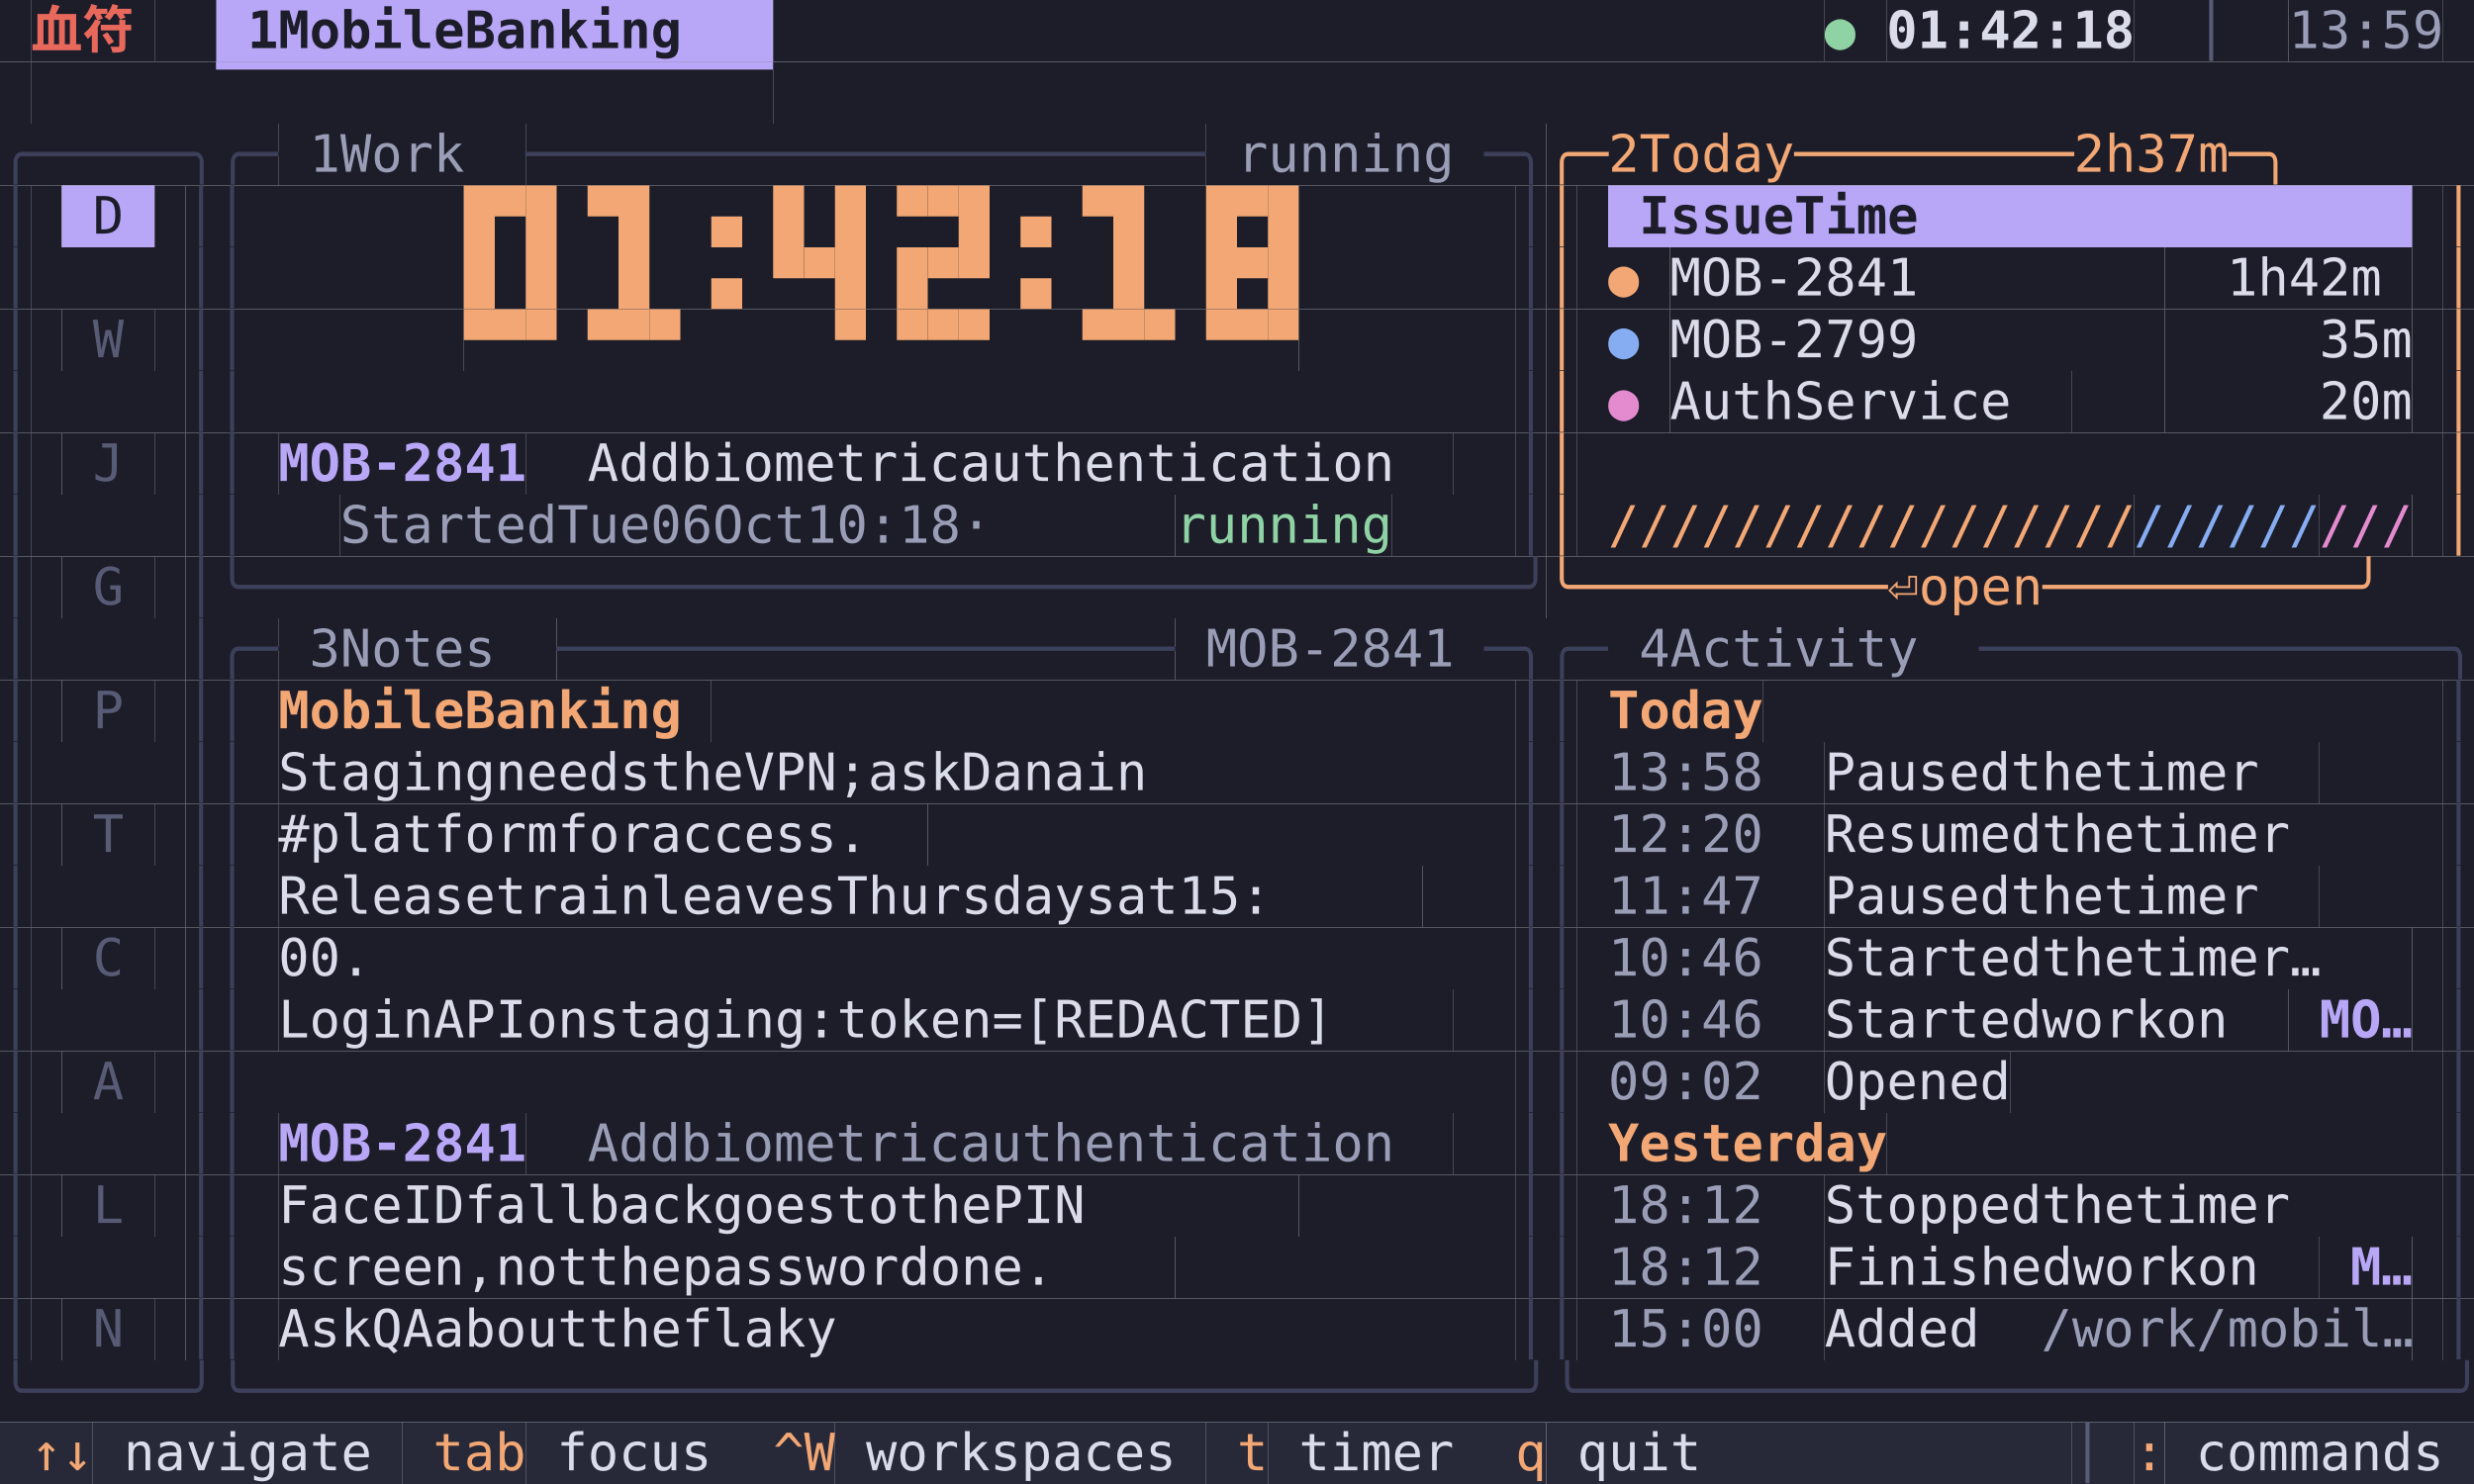
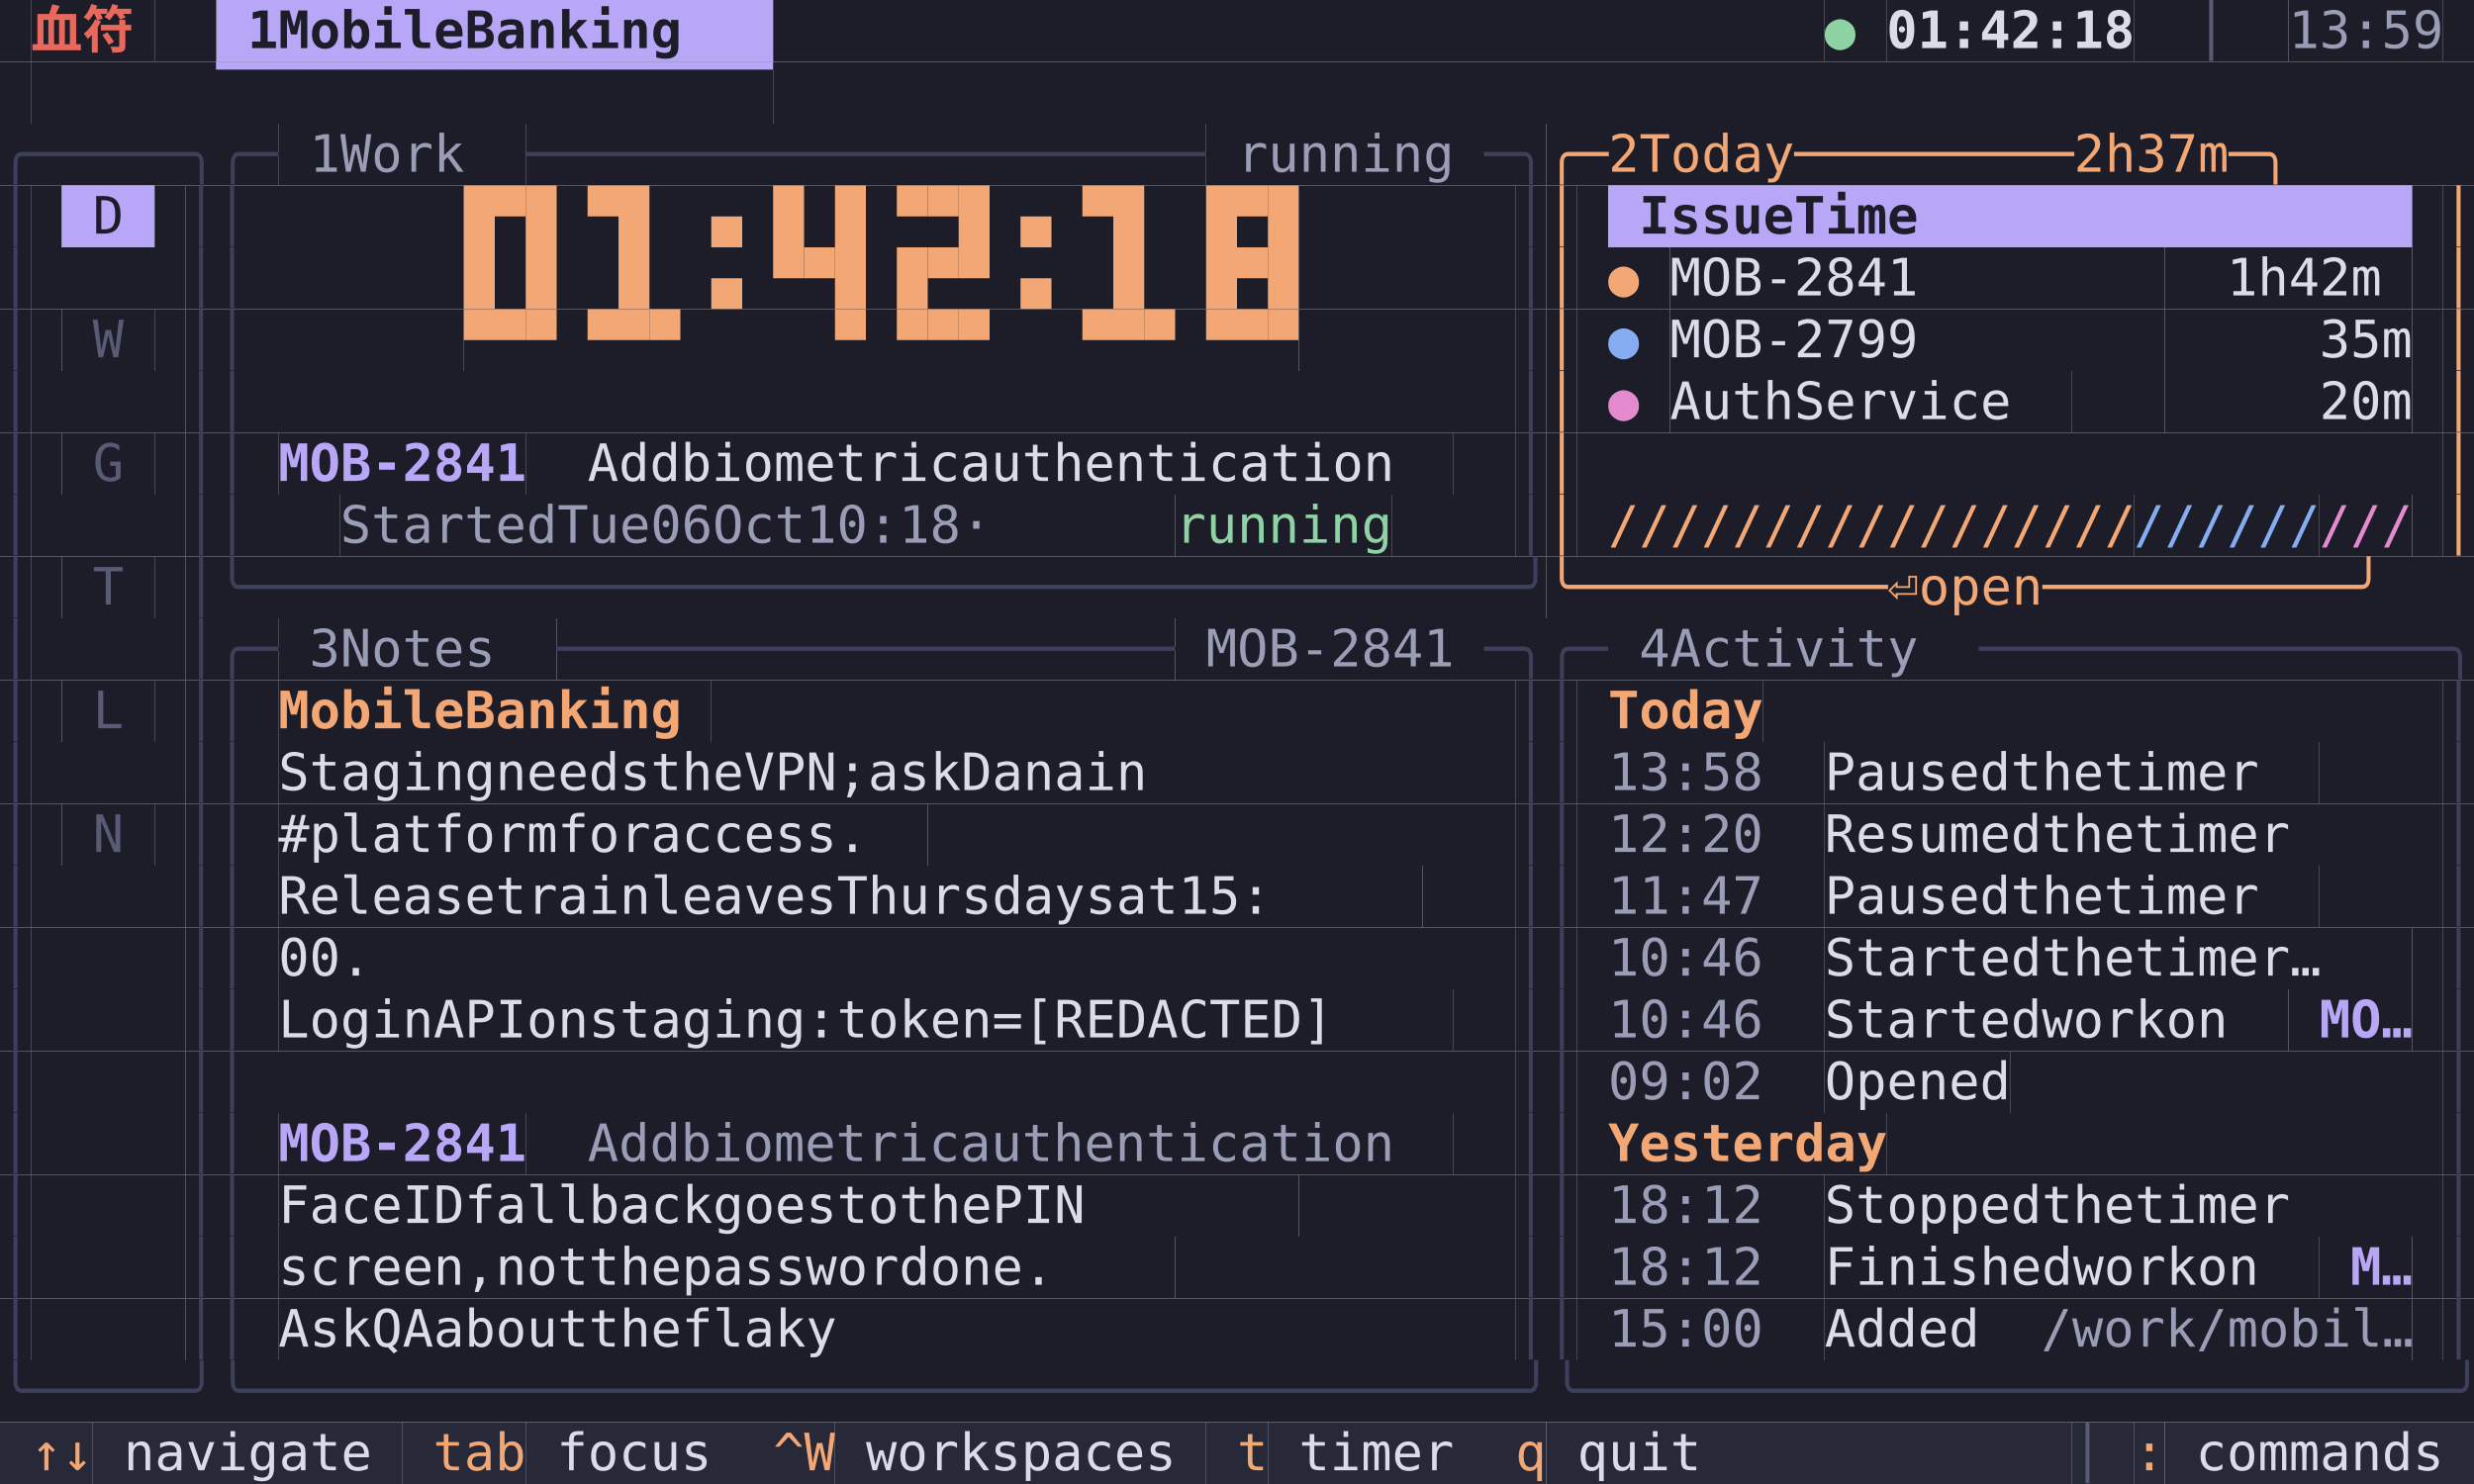
<svg xmlns="http://www.w3.org/2000/svg" width="720" height="432" viewBox="0 0 720 432" font-family="Menlo, 'DejaVu Sans Mono', 'Hiragino Sans GB', 'Noto Sans CJK SC', 'PingFang SC', monospace" font-size="15">
  <rect x="0" y="0" width="9" height="18" fill="#1c1d29" />
  <rect x="9" y="0" width="36" height="18" fill="#1c1d29" />
  <text x="9 27" y="14" fill="#e8685c" font-weight="bold">血符</text>
  <rect x="45" y="0" width="18" height="18" fill="#1c1d29" />
  <rect x="63" y="0" width="162" height="18" fill="#b8a6f6" />
  <text x="72 90 99 108 117 126 135 153 162 171 180 189 198 207" y="14" fill="#1c1d29" font-weight="bold">1MobileBanking</text>
  <rect x="225" y="0" width="306" height="18" fill="#1c1d29" />
  <rect x="531" y="0" width="18" height="18" fill="#1c1d29" />
  <text x="531" y="14" fill="#8fd3a4">●</text>
  <rect x="549" y="0" width="72" height="18" fill="#1c1d29" />
  <text x="549 558 567 576 585 594 603 612" y="14" fill="#dadcea" font-weight="bold">01:42:18</text>
  <rect x="621" y="0" width="45" height="18" fill="#1c1d29" />
  <text x="639" y="14" fill="#585b75">│</text>
  <rect x="666" y="0" width="45" height="18" fill="#1c1d29" />
  <text x="666 675 684 693 702" y="14" fill="#9a9db6">13:59</text>
  <rect x="711" y="0" width="9" height="18" fill="#1c1d29" />
  <rect x="0" y="18" width="9" height="18" fill="#1c1d29" />
  <rect x="9" y="18" width="216" height="18" fill="#1c1d29" />
  <text x="63 72 81 90 99 108 117 126 135 144 153 162 171 180 189 198 207 216" y="32" fill="#b8a6f6">▔▔▔▔▔▔▔▔▔▔▔▔▔▔▔▔▔▔</text>
  <rect x="225" y="18" width="495" height="18" fill="#1c1d29" />
  <rect x="0" y="36" width="81" height="18" fill="#1c1d29" />
  <text x="0 9 18 27 36 45 54 63 72" y="50" fill="#3d405a">╭─────╮╭─</text>
  <rect x="81" y="36" width="72" height="18" fill="#1c1d29" />
  <text x="90 108 117 126 135" y="50" fill="#9a9db6">1Work</text>
  <rect x="153" y="36" width="198" height="18" fill="#1c1d29" />
  <text x="153 162 171 180 189 198 207 216 225 234 243 252 261 270 279 288 297 306 315 324 333 342" y="50" fill="#3d405a">──────────────────────</text>
  <rect x="351" y="36" width="81" height="18" fill="#1c1d29" />
  <text x="360 369 378 387 396 405 414" y="50" fill="#9a9db6">running</text>
  <rect x="432" y="36" width="18" height="18" fill="#1c1d29" />
  <text x="432 441" y="50" fill="#3d405a">─╮</text>
  <rect x="450" y="36" width="270" height="18" fill="#1c1d29" />
  <text x="450 459 477 495 504 513 522 531 549 558 567 576 585 594 603 612 621 639 648 666 675 684 702 711" y="50" fill="#f2a774">╭─2Today─────────2h37m─╮</text>
  <rect x="0" y="54" width="9" height="18" fill="#1c1d29" />
  <text x="0" y="68" fill="#3d405a">│</text>
  <rect x="9" y="54" width="9" height="18" fill="#1c1d29" />
  <rect x="18" y="54" width="27" height="18" fill="#b8a6f6" />
  <text x="27" y="68" fill="#1c1d29">D</text>
  <rect x="45" y="54" width="9" height="18" fill="#1c1d29" />
  <rect x="54" y="54" width="18" height="18" fill="#1c1d29" />
  <text x="54 63" y="68" fill="#3d405a">││</text>
  <rect x="72" y="54" width="63" height="18" fill="#1c1d29" />
  <rect x="135" y="54" width="243" height="18" fill="#1c1d29" />
  <rect x="135" y="54" width="9" height="18" fill="#f2a774" />
  <rect x="144" y="54" width="9" height="9" fill="#f2a774" />
  <rect x="153" y="54" width="9" height="18" fill="#f2a774" />
  <rect x="171" y="54" width="9" height="9" fill="#f2a774" />
  <rect x="180" y="54" width="9" height="18" fill="#f2a774" />
  <rect x="207" y="63" width="9" height="9" fill="#f2a774" />
  <rect x="225" y="54" width="9" height="18" fill="#f2a774" />
  <rect x="243" y="54" width="9" height="18" fill="#f2a774" />
  <rect x="261" y="54" width="9" height="9" fill="#f2a774" />
  <rect x="270" y="54" width="9" height="9" fill="#f2a774" />
  <rect x="279" y="54" width="9" height="18" fill="#f2a774" />
  <rect x="297" y="63" width="9" height="9" fill="#f2a774" />
  <rect x="315" y="54" width="9" height="9" fill="#f2a774" />
  <rect x="324" y="54" width="9" height="18" fill="#f2a774" />
  <rect x="351" y="54" width="9" height="18" fill="#f2a774" />
  <rect x="360" y="54" width="9" height="9" fill="#f2a774" />
  <rect x="369" y="54" width="9" height="18" fill="#f2a774" />
  <rect x="378" y="54" width="63" height="18" fill="#1c1d29" />
  <rect x="441" y="54" width="9" height="18" fill="#1c1d29" />
  <text x="441" y="68" fill="#3d405a">│</text>
  <rect x="450" y="54" width="9" height="18" fill="#1c1d29" />
  <text x="450" y="68" fill="#f2a774">│</text>
  <rect x="459" y="54" width="9" height="18" fill="#1c1d29" />
  <rect x="468" y="54" width="234" height="18" fill="#b8a6f6" />
  <text x="477 486 495 504 513 657 666 675 684" y="68" fill="#1c1d29" font-weight="bold">IssueTime</text>
  <rect x="702" y="54" width="9" height="18" fill="#1c1d29" />
  <rect x="711" y="54" width="9" height="18" fill="#1c1d29" />
  <text x="711" y="68" fill="#f2a774">│</text>
  <rect x="0" y="72" width="9" height="18" fill="#1c1d29" />
  <text x="0" y="86" fill="#3d405a">│</text>
  <rect x="9" y="72" width="45" height="18" fill="#1c1d29" />
  <rect x="54" y="72" width="18" height="18" fill="#1c1d29" />
  <text x="54 63" y="86" fill="#3d405a">││</text>
  <rect x="72" y="72" width="63" height="18" fill="#1c1d29" />
  <rect x="135" y="72" width="243" height="18" fill="#1c1d29" />
  <rect x="135" y="72" width="9" height="18" fill="#f2a774" />
  <rect x="153" y="72" width="9" height="18" fill="#f2a774" />
  <rect x="180" y="72" width="9" height="18" fill="#f2a774" />
  <rect x="207" y="81" width="9" height="9" fill="#f2a774" />
  <rect x="225" y="72" width="9" height="9" fill="#f2a774" />
  <rect x="234" y="72" width="9" height="9" fill="#f2a774" />
  <rect x="243" y="72" width="9" height="18" fill="#f2a774" />
  <rect x="261" y="72" width="9" height="18" fill="#f2a774" />
  <rect x="270" y="72" width="9" height="9" fill="#f2a774" />
  <rect x="279" y="72" width="9" height="9" fill="#f2a774" />
  <rect x="297" y="81" width="9" height="9" fill="#f2a774" />
  <rect x="324" y="72" width="9" height="18" fill="#f2a774" />
  <rect x="351" y="72" width="9" height="18" fill="#f2a774" />
  <rect x="360" y="72" width="9" height="9" fill="#f2a774" />
  <rect x="369" y="72" width="9" height="18" fill="#f2a774" />
  <rect x="378" y="72" width="63" height="18" fill="#1c1d29" />
  <rect x="441" y="72" width="9" height="18" fill="#1c1d29" />
  <text x="441" y="86" fill="#3d405a">│</text>
  <rect x="450" y="72" width="9" height="18" fill="#1c1d29" />
  <text x="450" y="86" fill="#f2a774">│</text>
  <rect x="459" y="72" width="9" height="18" fill="#1c1d29" />
  <rect x="468" y="72" width="18" height="18" fill="#1c1d29" />
  <text x="468" y="86" fill="#f2a774">●</text>
  <rect x="486" y="72" width="90" height="18" fill="#1c1d29" />
  <text x="486 495 504 513 522 531 540 549" y="86" fill="#dadcea">MOB-2841</text>
  <rect x="576" y="72" width="54" height="18" fill="#1c1d29" />
  <rect x="630" y="72" width="72" height="18" fill="#1c1d29" />
  <text x="648 657 675 684 693" y="86" fill="#dadcea">1h42m</text>
  <rect x="702" y="72" width="9" height="18" fill="#1c1d29" />
  <rect x="711" y="72" width="9" height="18" fill="#1c1d29" />
  <text x="711" y="86" fill="#f2a774">│</text>
  <rect x="0" y="90" width="9" height="18" fill="#1c1d29" />
  <text x="0" y="104" fill="#3d405a">│</text>
  <rect x="9" y="90" width="9" height="18" fill="#1c1d29" />
  <rect x="18" y="90" width="27" height="18" fill="#1c1d29" />
  <text x="27" y="104" fill="#585b75">W</text>
  <rect x="45" y="90" width="9" height="18" fill="#1c1d29" />
  <rect x="54" y="90" width="18" height="18" fill="#1c1d29" />
  <text x="54 63" y="104" fill="#3d405a">││</text>
  <rect x="72" y="90" width="63" height="18" fill="#1c1d29" />
  <rect x="135" y="90" width="243" height="18" fill="#1c1d29" />
  <rect x="135" y="90" width="9" height="9" fill="#f2a774" />
  <rect x="144" y="90" width="9" height="9" fill="#f2a774" />
  <rect x="153" y="90" width="9" height="9" fill="#f2a774" />
  <rect x="171" y="90" width="9" height="9" fill="#f2a774" />
  <rect x="180" y="90" width="9" height="9" fill="#f2a774" />
  <rect x="189" y="90" width="9" height="9" fill="#f2a774" />
  <rect x="243" y="90" width="9" height="9" fill="#f2a774" />
  <rect x="261" y="90" width="9" height="9" fill="#f2a774" />
  <rect x="270" y="90" width="9" height="9" fill="#f2a774" />
  <rect x="279" y="90" width="9" height="9" fill="#f2a774" />
  <rect x="315" y="90" width="9" height="9" fill="#f2a774" />
  <rect x="324" y="90" width="9" height="9" fill="#f2a774" />
  <rect x="333" y="90" width="9" height="9" fill="#f2a774" />
  <rect x="351" y="90" width="9" height="9" fill="#f2a774" />
  <rect x="360" y="90" width="9" height="9" fill="#f2a774" />
  <rect x="369" y="90" width="9" height="9" fill="#f2a774" />
  <rect x="378" y="90" width="63" height="18" fill="#1c1d29" />
  <rect x="441" y="90" width="9" height="18" fill="#1c1d29" />
  <text x="441" y="104" fill="#3d405a">│</text>
  <rect x="450" y="90" width="9" height="18" fill="#1c1d29" />
  <text x="450" y="104" fill="#f2a774">│</text>
  <rect x="459" y="90" width="9" height="18" fill="#1c1d29" />
  <rect x="468" y="90" width="18" height="18" fill="#1c1d29" />
  <text x="468" y="104" fill="#86adf2">●</text>
  <rect x="486" y="90" width="90" height="18" fill="#1c1d29" />
  <text x="486 495 504 513 522 531 540 549" y="104" fill="#dadcea">MOB-2799</text>
  <rect x="576" y="90" width="54" height="18" fill="#1c1d29" />
  <rect x="630" y="90" width="72" height="18" fill="#1c1d29" />
  <text x="675 684 693" y="104" fill="#dadcea">35m</text>
  <rect x="702" y="90" width="9" height="18" fill="#1c1d29" />
  <rect x="711" y="90" width="9" height="18" fill="#1c1d29" />
  <text x="711" y="104" fill="#f2a774">│</text>
  <rect x="0" y="108" width="9" height="18" fill="#1c1d29" />
  <text x="0" y="122" fill="#3d405a">│</text>
  <rect x="9" y="108" width="45" height="18" fill="#1c1d29" />
  <rect x="54" y="108" width="18" height="18" fill="#1c1d29" />
  <text x="54 63" y="122" fill="#3d405a">││</text>
  <rect x="72" y="108" width="369" height="18" fill="#1c1d29" />
  <rect x="441" y="108" width="9" height="18" fill="#1c1d29" />
  <text x="441" y="122" fill="#3d405a">│</text>
  <rect x="450" y="108" width="9" height="18" fill="#1c1d29" />
  <text x="450" y="122" fill="#f2a774">│</text>
  <rect x="459" y="108" width="9" height="18" fill="#1c1d29" />
  <rect x="468" y="108" width="18" height="18" fill="#1c1d29" />
  <text x="468" y="122" fill="#e48bd0">●</text>
  <rect x="486" y="108" width="117" height="18" fill="#1c1d29" />
  <text x="486 495 504 513 531 540 549 558 567 576 585" y="122" fill="#dadcea">AuthService</text>
  <rect x="603" y="108" width="27" height="18" fill="#1c1d29" />
  <rect x="630" y="108" width="72" height="18" fill="#1c1d29" />
  <text x="675 684 693" y="122" fill="#dadcea">20m</text>
  <rect x="702" y="108" width="9" height="18" fill="#1c1d29" />
  <rect x="711" y="108" width="9" height="18" fill="#1c1d29" />
  <text x="711" y="122" fill="#f2a774">│</text>
  <rect x="0" y="126" width="9" height="18" fill="#1c1d29" />
  <text x="0" y="140" fill="#3d405a">│</text>
  <rect x="9" y="126" width="9" height="18" fill="#1c1d29" />
  <rect x="18" y="126" width="27" height="18" fill="#1c1d29" />
-   <text x="27" y="140" fill="#585b75">J</text>
+   <text x="27" y="140" fill="#585b75">G</text>
  <rect x="45" y="126" width="9" height="18" fill="#1c1d29" />
  <rect x="54" y="126" width="18" height="18" fill="#1c1d29" />
  <text x="54 63" y="140" fill="#3d405a">││</text>
  <rect x="72" y="126" width="9" height="18" fill="#1c1d29" />
  <rect x="81" y="126" width="72" height="18" fill="#1c1d29" />
  <text x="81 90 99 108 117 126 135 144" y="140" fill="#b8a6f6" font-weight="bold">MOB-2841</text>
  <rect x="153" y="126" width="270" height="18" fill="#1c1d29" />
  <text x="171 180 189 207 216 225 234 243 252 261 270 279 297 306 315 324 333 342 351 360 369 378 387 396 405 414" y="140" fill="#dadcea">Addbiometricauthentication</text>
  <rect x="423" y="126" width="18" height="18" fill="#1c1d29" />
  <rect x="441" y="126" width="9" height="18" fill="#1c1d29" />
  <text x="441" y="140" fill="#3d405a">│</text>
  <rect x="450" y="126" width="9" height="18" fill="#1c1d29" />
  <text x="450" y="140" fill="#f2a774">│</text>
  <rect x="459" y="126" width="252" height="18" fill="#1c1d29" />
  <rect x="711" y="126" width="9" height="18" fill="#1c1d29" />
  <text x="711" y="140" fill="#f2a774">│</text>
  <rect x="0" y="144" width="9" height="18" fill="#1c1d29" />
  <text x="0" y="158" fill="#3d405a">│</text>
  <rect x="9" y="144" width="45" height="18" fill="#1c1d29" />
  <rect x="54" y="144" width="18" height="18" fill="#1c1d29" />
  <text x="54 63" y="158" fill="#3d405a">││</text>
  <rect x="72" y="144" width="27" height="18" fill="#1c1d29" />
  <rect x="99" y="144" width="243" height="18" fill="#1c1d29" />
  <text x="99 108 117 126 135 144 153 171 180 189 207 216 234 243 252 270 279 288 297 306 324" y="158" fill="#9a9db6">StartedTue06Oct10:18·</text>
  <rect x="342" y="144" width="63" height="18" fill="#1c1d29" />
  <text x="342 351 360 369 378 387 396" y="158" fill="#8fd3a4">running</text>
  <rect x="405" y="144" width="36" height="18" fill="#1c1d29" />
  <rect x="441" y="144" width="9" height="18" fill="#1c1d29" />
  <text x="441" y="158" fill="#3d405a">│</text>
  <rect x="450" y="144" width="9" height="18" fill="#1c1d29" />
  <text x="450" y="158" fill="#f2a774">│</text>
  <rect x="459" y="144" width="9" height="18" fill="#1c1d29" />
  <rect x="468" y="144" width="153" height="18" fill="#1c1d29" />
  <text x="468 477 486 495 504 513 522 531 540 549 558 567 576 585 594 603 612" y="158" fill="#f2a774">/////////////////</text>
  <rect x="621" y="144" width="54" height="18" fill="#1c1d29" />
  <text x="621 630 639 648 657 666" y="158" fill="#86adf2">//////</text>
  <rect x="675" y="144" width="27" height="18" fill="#1c1d29" />
  <text x="675 684 693" y="158" fill="#e48bd0">///</text>
  <rect x="702" y="144" width="9" height="18" fill="#1c1d29" />
  <rect x="711" y="144" width="9" height="18" fill="#1c1d29" />
  <text x="711" y="158" fill="#f2a774">│</text>
  <rect x="0" y="162" width="9" height="18" fill="#1c1d29" />
  <text x="0" y="176" fill="#3d405a">│</text>
  <rect x="9" y="162" width="9" height="18" fill="#1c1d29" />
  <rect x="18" y="162" width="27" height="18" fill="#1c1d29" />
-   <text x="27" y="176" fill="#585b75">G</text>
+   <text x="27" y="176" fill="#585b75">T</text>
  <rect x="45" y="162" width="9" height="18" fill="#1c1d29" />
  <rect x="54" y="162" width="396" height="18" fill="#1c1d29" />
  <text x="54 63 72 81 90 99 108 117 126 135 144 153 162 171 180 189 198 207 216 225 234 243 252 261 270 279 288 297 306 315 324 333 342 351 360 369 378 387 396 405 414 423 432 441" y="176" fill="#3d405a">│╰─────────────────────────────────────────╯</text>
  <rect x="450" y="162" width="270" height="18" fill="#1c1d29" />
  <text x="450 459 468 477 486 495 504 513 522 531 540 558 576 585 594 603 621 630 639 648 657 666 675 684 693 702 711" y="176" fill="#f2a774">╰──────────⏎open──────────╯</text>
  <rect x="0" y="180" width="9" height="18" fill="#1c1d29" />
  <text x="0" y="194" fill="#3d405a">│</text>
  <rect x="9" y="180" width="45" height="18" fill="#1c1d29" />
  <rect x="54" y="180" width="27" height="18" fill="#1c1d29" />
  <text x="54 63 72" y="194" fill="#3d405a">│╭─</text>
  <rect x="81" y="180" width="81" height="18" fill="#1c1d29" />
  <text x="90 108 117 126 135 144" y="194" fill="#9a9db6">3Notes</text>
  <rect x="162" y="180" width="180" height="18" fill="#1c1d29" />
  <text x="162 171 180 189 198 207 216 225 234 243 252 261 270 279 288 297 306 315 324 333" y="194" fill="#3d405a">────────────────────</text>
  <rect x="342" y="180" width="90" height="18" fill="#1c1d29" />
  <text x="351 360 369 378 387 396 405 414" y="194" fill="#9a9db6">MOB-2841</text>
  <rect x="432" y="180" width="36" height="18" fill="#1c1d29" />
  <text x="432 441 450 459" y="194" fill="#3d405a">─╮╭─</text>
  <rect x="468" y="180" width="108" height="18" fill="#1c1d29" />
  <text x="477 495 504 513 522 531 540 549 558" y="194" fill="#9a9db6">4Activity</text>
  <rect x="576" y="180" width="144" height="18" fill="#1c1d29" />
  <text x="576 585 594 603 612 621 630 639 648 657 666 675 684 693 702 711" y="194" fill="#3d405a">───────────────╮</text>
  <rect x="0" y="198" width="9" height="18" fill="#1c1d29" />
  <text x="0" y="212" fill="#3d405a">│</text>
  <rect x="9" y="198" width="9" height="18" fill="#1c1d29" />
  <rect x="18" y="198" width="27" height="18" fill="#1c1d29" />
-   <text x="27" y="212" fill="#585b75">P</text>
+   <text x="27" y="212" fill="#585b75">L</text>
  <rect x="45" y="198" width="9" height="18" fill="#1c1d29" />
  <rect x="54" y="198" width="18" height="18" fill="#1c1d29" />
  <text x="54 63" y="212" fill="#3d405a">││</text>
  <rect x="72" y="198" width="9" height="18" fill="#1c1d29" />
  <rect x="81" y="198" width="126" height="18" fill="#1c1d29" />
  <text x="81 90 99 108 117 126 144 153 162 171 180 189 198" y="212" fill="#f2a774" font-weight="bold">MobileBanking</text>
  <rect x="207" y="198" width="234" height="18" fill="#1c1d29" />
  <rect x="441" y="198" width="18" height="18" fill="#1c1d29" />
  <text x="441 450" y="212" fill="#3d405a">││</text>
  <rect x="459" y="198" width="9" height="18" fill="#1c1d29" />
  <rect x="468" y="198" width="45" height="18" fill="#1c1d29" />
  <text x="468 477 486 495 504" y="212" fill="#f2a774" font-weight="bold">Today</text>
  <rect x="513" y="198" width="198" height="18" fill="#1c1d29" />
  <rect x="711" y="198" width="9" height="18" fill="#1c1d29" />
  <text x="711" y="212" fill="#3d405a">│</text>
  <rect x="0" y="216" width="9" height="18" fill="#1c1d29" />
  <text x="0" y="230" fill="#3d405a">│</text>
  <rect x="9" y="216" width="45" height="18" fill="#1c1d29" />
  <rect x="54" y="216" width="18" height="18" fill="#1c1d29" />
  <text x="54 63" y="230" fill="#3d405a">││</text>
  <rect x="72" y="216" width="9" height="18" fill="#1c1d29" />
  <rect x="81" y="216" width="315" height="18" fill="#1c1d29" />
  <text x="81 90 99 108 117 126 135 153 162 171 180 189 207 216 225 243 252 261 270 288 297 306 324 333 342 351 369 378" y="230" fill="#dadcea">StagingneedstheVPN;askDanain</text>
  <rect x="396" y="216" width="45" height="18" fill="#1c1d29" />
  <rect x="441" y="216" width="18" height="18" fill="#1c1d29" />
  <text x="441 450" y="230" fill="#3d405a">││</text>
  <rect x="459" y="216" width="9" height="18" fill="#1c1d29" />
  <rect x="468" y="216" width="63" height="18" fill="#1c1d29" />
  <text x="468 477 486 495 504" y="230" fill="#9a9db6">13:58</text>
  <rect x="531" y="216" width="144" height="18" fill="#1c1d29" />
  <text x="531 540 549 558 567 576 594 603 612 630 639 648 657 666" y="230" fill="#dadcea">Pausedthetimer</text>
  <rect x="675" y="216" width="36" height="18" fill="#1c1d29" />
  <rect x="711" y="216" width="9" height="18" fill="#1c1d29" />
  <text x="711" y="230" fill="#3d405a">│</text>
  <rect x="0" y="234" width="9" height="18" fill="#1c1d29" />
  <text x="0" y="248" fill="#3d405a">│</text>
  <rect x="9" y="234" width="9" height="18" fill="#1c1d29" />
  <rect x="18" y="234" width="27" height="18" fill="#1c1d29" />
-   <text x="27" y="248" fill="#585b75">T</text>
+   <text x="27" y="248" fill="#585b75">N</text>
  <rect x="45" y="234" width="9" height="18" fill="#1c1d29" />
  <rect x="54" y="234" width="18" height="18" fill="#1c1d29" />
  <text x="54 63" y="248" fill="#3d405a">││</text>
  <rect x="72" y="234" width="9" height="18" fill="#1c1d29" />
  <rect x="81" y="234" width="189" height="18" fill="#1c1d29" />
  <text x="81 90 99 108 117 126 135 144 153 171 180 189 207 216 225 234 243 252 261" y="248" fill="#dadcea">#platformforaccess.</text>
  <rect x="270" y="234" width="171" height="18" fill="#1c1d29" />
  <rect x="441" y="234" width="18" height="18" fill="#1c1d29" />
  <text x="441 450" y="248" fill="#3d405a">││</text>
  <rect x="459" y="234" width="9" height="18" fill="#1c1d29" />
  <rect x="468" y="234" width="63" height="18" fill="#1c1d29" />
  <text x="468 477 486 495 504" y="248" fill="#9a9db6">12:20</text>
  <rect x="531" y="234" width="153" height="18" fill="#1c1d29" />
  <text x="531 540 549 558 567 576 585 603 612 621 639 648 657 666 675" y="248" fill="#dadcea">Resumedthetimer</text>
  <rect x="684" y="234" width="27" height="18" fill="#1c1d29" />
  <rect x="711" y="234" width="9" height="18" fill="#1c1d29" />
  <text x="711" y="248" fill="#3d405a">│</text>
  <rect x="0" y="252" width="9" height="18" fill="#1c1d29" />
  <text x="0" y="266" fill="#3d405a">│</text>
  <rect x="9" y="252" width="45" height="18" fill="#1c1d29" />
  <rect x="54" y="252" width="18" height="18" fill="#1c1d29" />
  <text x="54 63" y="266" fill="#3d405a">││</text>
  <rect x="72" y="252" width="9" height="18" fill="#1c1d29" />
  <rect x="81" y="252" width="333" height="18" fill="#1c1d29" />
  <text x="81 90 99 108 117 126 135 153 162 171 180 189 207 216 225 234 243 252 270 279 288 297 306 315 324 333 342 360 369 387 396 405" y="266" fill="#dadcea">ReleasetrainleavesThursdaysat15:</text>
  <rect x="414" y="252" width="27" height="18" fill="#1c1d29" />
  <rect x="441" y="252" width="18" height="18" fill="#1c1d29" />
  <text x="441 450" y="266" fill="#3d405a">││</text>
  <rect x="459" y="252" width="9" height="18" fill="#1c1d29" />
  <rect x="468" y="252" width="63" height="18" fill="#1c1d29" />
  <text x="468 477 486 495 504" y="266" fill="#9a9db6">11:47</text>
  <rect x="531" y="252" width="144" height="18" fill="#1c1d29" />
  <text x="531 540 549 558 567 576 594 603 612 630 639 648 657 666" y="266" fill="#dadcea">Pausedthetimer</text>
  <rect x="675" y="252" width="36" height="18" fill="#1c1d29" />
  <rect x="711" y="252" width="9" height="18" fill="#1c1d29" />
  <text x="711" y="266" fill="#3d405a">│</text>
  <rect x="0" y="270" width="9" height="18" fill="#1c1d29" />
  <text x="0" y="284" fill="#3d405a">│</text>
-   <rect x="9" y="270" width="9" height="18" fill="#1c1d29" />
-   <rect x="18" y="270" width="27" height="18" fill="#1c1d29" />
-   <text x="27" y="284" fill="#585b75">C</text>
-   <rect x="45" y="270" width="9" height="18" fill="#1c1d29" />
+   <rect x="9" y="270" width="45" height="18" fill="#1c1d29" />
  <rect x="54" y="270" width="18" height="18" fill="#1c1d29" />
  <text x="54 63" y="284" fill="#3d405a">││</text>
  <rect x="72" y="270" width="9" height="18" fill="#1c1d29" />
  <rect x="81" y="270" width="27" height="18" fill="#1c1d29" />
  <text x="81 90 99" y="284" fill="#dadcea">00.</text>
  <rect x="108" y="270" width="333" height="18" fill="#1c1d29" />
  <rect x="441" y="270" width="18" height="18" fill="#1c1d29" />
  <text x="441 450" y="284" fill="#3d405a">││</text>
  <rect x="459" y="270" width="9" height="18" fill="#1c1d29" />
  <rect x="468" y="270" width="63" height="18" fill="#1c1d29" />
  <text x="468 477 486 495 504" y="284" fill="#9a9db6">10:46</text>
  <rect x="531" y="270" width="171" height="18" fill="#1c1d29" />
  <text x="531 540 549 558 567 576 585 603 612 621 639 648 657 666 675 693" y="284" fill="#dadcea">Startedthetimer…</text>
  <rect x="702" y="270" width="9" height="18" fill="#1c1d29" />
  <rect x="711" y="270" width="9" height="18" fill="#1c1d29" />
  <text x="711" y="284" fill="#3d405a">│</text>
  <rect x="0" y="288" width="9" height="18" fill="#1c1d29" />
  <text x="0" y="302" fill="#3d405a">│</text>
  <rect x="9" y="288" width="45" height="18" fill="#1c1d29" />
  <rect x="54" y="288" width="18" height="18" fill="#1c1d29" />
  <text x="54 63" y="302" fill="#3d405a">││</text>
  <rect x="72" y="288" width="9" height="18" fill="#1c1d29" />
  <rect x="81" y="288" width="342" height="18" fill="#1c1d29" />
  <text x="81 90 99 108 117 135 144 153 171 180 198 207 216 225 234 243 252 261 279 288 297 306 315 324 333 342 351 360 369 378 387 396 405 414" y="302" fill="#dadcea">LoginAPIonstaging:token=[REDACTED]</text>
  <rect x="423" y="288" width="18" height="18" fill="#1c1d29" />
  <rect x="441" y="288" width="18" height="18" fill="#1c1d29" />
  <text x="441 450" y="302" fill="#3d405a">││</text>
  <rect x="459" y="288" width="9" height="18" fill="#1c1d29" />
  <rect x="468" y="288" width="63" height="18" fill="#1c1d29" />
  <text x="468 477 486 495 504" y="302" fill="#9a9db6">10:46</text>
  <rect x="531" y="288" width="135" height="18" fill="#1c1d29" />
  <text x="531 540 549 558 567 576 585 603 612 621 630 648 657" y="302" fill="#dadcea">Startedworkon</text>
  <rect x="666" y="288" width="36" height="18" fill="#1c1d29" />
  <text x="675 684 693" y="302" fill="#b8a6f6" font-weight="bold">MO…</text>
  <rect x="702" y="288" width="9" height="18" fill="#1c1d29" />
  <rect x="711" y="288" width="9" height="18" fill="#1c1d29" />
  <text x="711" y="302" fill="#3d405a">│</text>
  <rect x="0" y="306" width="9" height="18" fill="#1c1d29" />
  <text x="0" y="320" fill="#3d405a">│</text>
-   <rect x="9" y="306" width="9" height="18" fill="#1c1d29" />
-   <rect x="18" y="306" width="27" height="18" fill="#1c1d29" />
-   <text x="27" y="320" fill="#585b75">A</text>
-   <rect x="45" y="306" width="9" height="18" fill="#1c1d29" />
+   <rect x="9" y="306" width="45" height="18" fill="#1c1d29" />
  <rect x="54" y="306" width="18" height="18" fill="#1c1d29" />
  <text x="54 63" y="320" fill="#3d405a">││</text>
  <rect x="72" y="306" width="369" height="18" fill="#1c1d29" />
  <rect x="441" y="306" width="18" height="18" fill="#1c1d29" />
  <text x="441 450" y="320" fill="#3d405a">││</text>
  <rect x="459" y="306" width="9" height="18" fill="#1c1d29" />
  <rect x="468" y="306" width="63" height="18" fill="#1c1d29" />
  <text x="468 477 486 495 504" y="320" fill="#9a9db6">09:02</text>
  <rect x="531" y="306" width="54" height="18" fill="#1c1d29" />
  <text x="531 540 549 558 567 576" y="320" fill="#dadcea">Opened</text>
  <rect x="585" y="306" width="126" height="18" fill="#1c1d29" />
  <rect x="711" y="306" width="9" height="18" fill="#1c1d29" />
  <text x="711" y="320" fill="#3d405a">│</text>
  <rect x="0" y="324" width="9" height="18" fill="#1c1d29" />
  <text x="0" y="338" fill="#3d405a">│</text>
  <rect x="9" y="324" width="45" height="18" fill="#1c1d29" />
  <rect x="54" y="324" width="18" height="18" fill="#1c1d29" />
  <text x="54 63" y="338" fill="#3d405a">││</text>
  <rect x="72" y="324" width="9" height="18" fill="#1c1d29" />
  <rect x="81" y="324" width="72" height="18" fill="#1c1d29" />
  <text x="81 90 99 108 117 126 135 144" y="338" fill="#b8a6f6" font-weight="bold">MOB-2841</text>
  <rect x="153" y="324" width="270" height="18" fill="#1c1d29" />
  <text x="171 180 189 207 216 225 234 243 252 261 270 279 297 306 315 324 333 342 351 360 369 378 387 396 405 414" y="338" fill="#9a9db6">Addbiometricauthentication</text>
  <rect x="423" y="324" width="18" height="18" fill="#1c1d29" />
  <rect x="441" y="324" width="18" height="18" fill="#1c1d29" />
  <text x="441 450" y="338" fill="#3d405a">││</text>
  <rect x="459" y="324" width="9" height="18" fill="#1c1d29" />
  <rect x="468" y="324" width="81" height="18" fill="#1c1d29" />
  <text x="468 477 486 495 504 513 522 531 540" y="338" fill="#f2a774" font-weight="bold">Yesterday</text>
  <rect x="549" y="324" width="162" height="18" fill="#1c1d29" />
  <rect x="711" y="324" width="9" height="18" fill="#1c1d29" />
  <text x="711" y="338" fill="#3d405a">│</text>
  <rect x="0" y="342" width="9" height="18" fill="#1c1d29" />
  <text x="0" y="356" fill="#3d405a">│</text>
-   <rect x="9" y="342" width="9" height="18" fill="#1c1d29" />
-   <rect x="18" y="342" width="27" height="18" fill="#1c1d29" />
-   <text x="27" y="356" fill="#585b75">L</text>
-   <rect x="45" y="342" width="9" height="18" fill="#1c1d29" />
+   <rect x="9" y="342" width="45" height="18" fill="#1c1d29" />
  <rect x="54" y="342" width="18" height="18" fill="#1c1d29" />
  <text x="54 63" y="356" fill="#3d405a">││</text>
  <rect x="72" y="342" width="9" height="18" fill="#1c1d29" />
  <rect x="81" y="342" width="297" height="18" fill="#1c1d29" />
  <text x="81 90 99 108 126 135 153 162 171 180 189 198 207 216 234 243 252 261 279 288 306 315 324 342 351 360" y="356" fill="#dadcea">FaceIDfallbackgoestothePIN</text>
  <rect x="378" y="342" width="63" height="18" fill="#1c1d29" />
  <rect x="441" y="342" width="18" height="18" fill="#1c1d29" />
  <text x="441 450" y="356" fill="#3d405a">││</text>
  <rect x="459" y="342" width="9" height="18" fill="#1c1d29" />
  <rect x="468" y="342" width="63" height="18" fill="#1c1d29" />
  <text x="468 477 486 495 504" y="356" fill="#9a9db6">18:12</text>
  <rect x="531" y="342" width="153" height="18" fill="#1c1d29" />
  <text x="531 540 549 558 567 576 585 603 612 621 639 648 657 666 675" y="356" fill="#dadcea">Stoppedthetimer</text>
  <rect x="684" y="342" width="27" height="18" fill="#1c1d29" />
  <rect x="711" y="342" width="9" height="18" fill="#1c1d29" />
  <text x="711" y="356" fill="#3d405a">│</text>
  <rect x="0" y="360" width="9" height="18" fill="#1c1d29" />
  <text x="0" y="374" fill="#3d405a">│</text>
  <rect x="9" y="360" width="45" height="18" fill="#1c1d29" />
  <rect x="54" y="360" width="18" height="18" fill="#1c1d29" />
  <text x="54 63" y="374" fill="#3d405a">││</text>
  <rect x="72" y="360" width="9" height="18" fill="#1c1d29" />
  <rect x="81" y="360" width="261" height="18" fill="#1c1d29" />
  <text x="81 90 99 108 117 126 135 153 162 171 189 198 207 225 234 243 252 261 270 279 288 306 315 324 333" y="374" fill="#dadcea">screen,notthepasswordone.</text>
  <rect x="342" y="360" width="99" height="18" fill="#1c1d29" />
  <rect x="441" y="360" width="18" height="18" fill="#1c1d29" />
  <text x="441 450" y="374" fill="#3d405a">││</text>
  <rect x="459" y="360" width="9" height="18" fill="#1c1d29" />
  <rect x="468" y="360" width="63" height="18" fill="#1c1d29" />
  <text x="468 477 486 495 504" y="374" fill="#9a9db6">18:12</text>
  <rect x="531" y="360" width="144" height="18" fill="#1c1d29" />
  <text x="531 540 549 558 567 576 585 594 612 621 630 639 657 666" y="374" fill="#dadcea">Finishedworkon</text>
  <rect x="675" y="360" width="27" height="18" fill="#1c1d29" />
  <text x="684 693" y="374" fill="#b8a6f6" font-weight="bold">M…</text>
  <rect x="702" y="360" width="9" height="18" fill="#1c1d29" />
  <rect x="711" y="360" width="9" height="18" fill="#1c1d29" />
  <text x="711" y="374" fill="#3d405a">│</text>
  <rect x="0" y="378" width="9" height="18" fill="#1c1d29" />
  <text x="0" y="392" fill="#3d405a">│</text>
-   <rect x="9" y="378" width="9" height="18" fill="#1c1d29" />
-   <rect x="18" y="378" width="27" height="18" fill="#1c1d29" />
-   <text x="27" y="392" fill="#585b75">N</text>
-   <rect x="45" y="378" width="9" height="18" fill="#1c1d29" />
+   <rect x="9" y="378" width="45" height="18" fill="#1c1d29" />
  <rect x="54" y="378" width="18" height="18" fill="#1c1d29" />
  <text x="54 63" y="392" fill="#3d405a">││</text>
  <rect x="72" y="378" width="9" height="18" fill="#1c1d29" />
  <rect x="81" y="378" width="207" height="18" fill="#1c1d29" />
  <text x="81 90 99 117 126 144 153 162 171 180 198 207 216 234 243 252 261 270" y="392" fill="#dadcea">AskQAabouttheflaky</text>
  <rect x="288" y="378" width="153" height="18" fill="#1c1d29" />
  <rect x="441" y="378" width="18" height="18" fill="#1c1d29" />
  <text x="441 450" y="392" fill="#3d405a">││</text>
  <rect x="459" y="378" width="9" height="18" fill="#1c1d29" />
  <rect x="468" y="378" width="63" height="18" fill="#1c1d29" />
  <text x="468 477 486 495 504" y="392" fill="#9a9db6">15:00</text>
  <rect x="531" y="378" width="45" height="18" fill="#1c1d29" />
  <text x="531 540 549 558 567" y="392" fill="#dadcea">Added</text>
  <rect x="576" y="378" width="126" height="18" fill="#1c1d29" />
  <text x="594 603 612 621 630 639 648 657 666 675 684 693" y="392" fill="#9a9db6">/work/mobil…</text>
  <rect x="702" y="378" width="9" height="18" fill="#1c1d29" />
  <rect x="711" y="378" width="9" height="18" fill="#1c1d29" />
  <text x="711" y="392" fill="#3d405a">│</text>
  <rect x="0" y="396" width="720" height="18" fill="#1c1d29" />
  <text x="0 9 18 27 36 45 54 63 72 81 90 99 108 117 126 135 144 153 162 171 180 189 198 207 216 225 234 243 252 261 270 279 288 297 306 315 324 333 342 351 360 369 378 387 396 405 414 423 432 441 450 459 468 477 486 495 504 513 522 531 540 549 558 567 576 585 594 603 612 621 630 639 648 657 666 675 684 693 702 711" y="410" fill="#3d405a">╰─────╯╰─────────────────────────────────────────╯╰────────────────────────────╯</text>
  <rect x="0" y="414" width="27" height="18" fill="#272939" />
  <text x="9 18" y="428" fill="#f2a774">↑↓</text>
  <rect x="27" y="414" width="90" height="18" fill="#272939" />
  <text x="36 45 54 63 72 81 90 99" y="428" fill="#dadcea">navigate</text>
  <rect x="117" y="414" width="36" height="18" fill="#272939" />
  <text x="126 135 144" y="428" fill="#f2a774">tab</text>
  <rect x="153" y="414" width="63" height="18" fill="#272939" />
  <text x="162 171 180 189 198" y="428" fill="#dadcea">focus</text>
  <rect x="216" y="414" width="27" height="18" fill="#272939" />
  <text x="225 234" y="428" fill="#f2a774">^W</text>
  <rect x="243" y="414" width="108" height="18" fill="#272939" />
  <text x="252 261 270 279 288 297 306 315 324 333" y="428" fill="#dadcea">workspaces</text>
  <rect x="351" y="414" width="18" height="18" fill="#272939" />
  <text x="360" y="428" fill="#f2a774">t</text>
  <rect x="369" y="414" width="63" height="18" fill="#272939" />
  <text x="378 387 396 405 414" y="428" fill="#dadcea">timer</text>
  <rect x="432" y="414" width="18" height="18" fill="#272939" />
  <text x="441" y="428" fill="#f2a774">q</text>
  <rect x="450" y="414" width="54" height="18" fill="#272939" />
  <text x="459 468 477 486" y="428" fill="#dadcea">quit</text>
  <rect x="504" y="414" width="99" height="18" fill="#272939" />
  <rect x="603" y="414" width="18" height="18" fill="#272939" />
  <text x="603" y="428" fill="#585b75">│</text>
  <rect x="621" y="414" width="9" height="18" fill="#272939" />
  <text x="621" y="428" fill="#f2a774">:</text>
  <rect x="630" y="414" width="90" height="18" fill="#272939" />
  <text x="639 648 657 666 675 684 693 702" y="428" fill="#dadcea">commands</text>
</svg>
